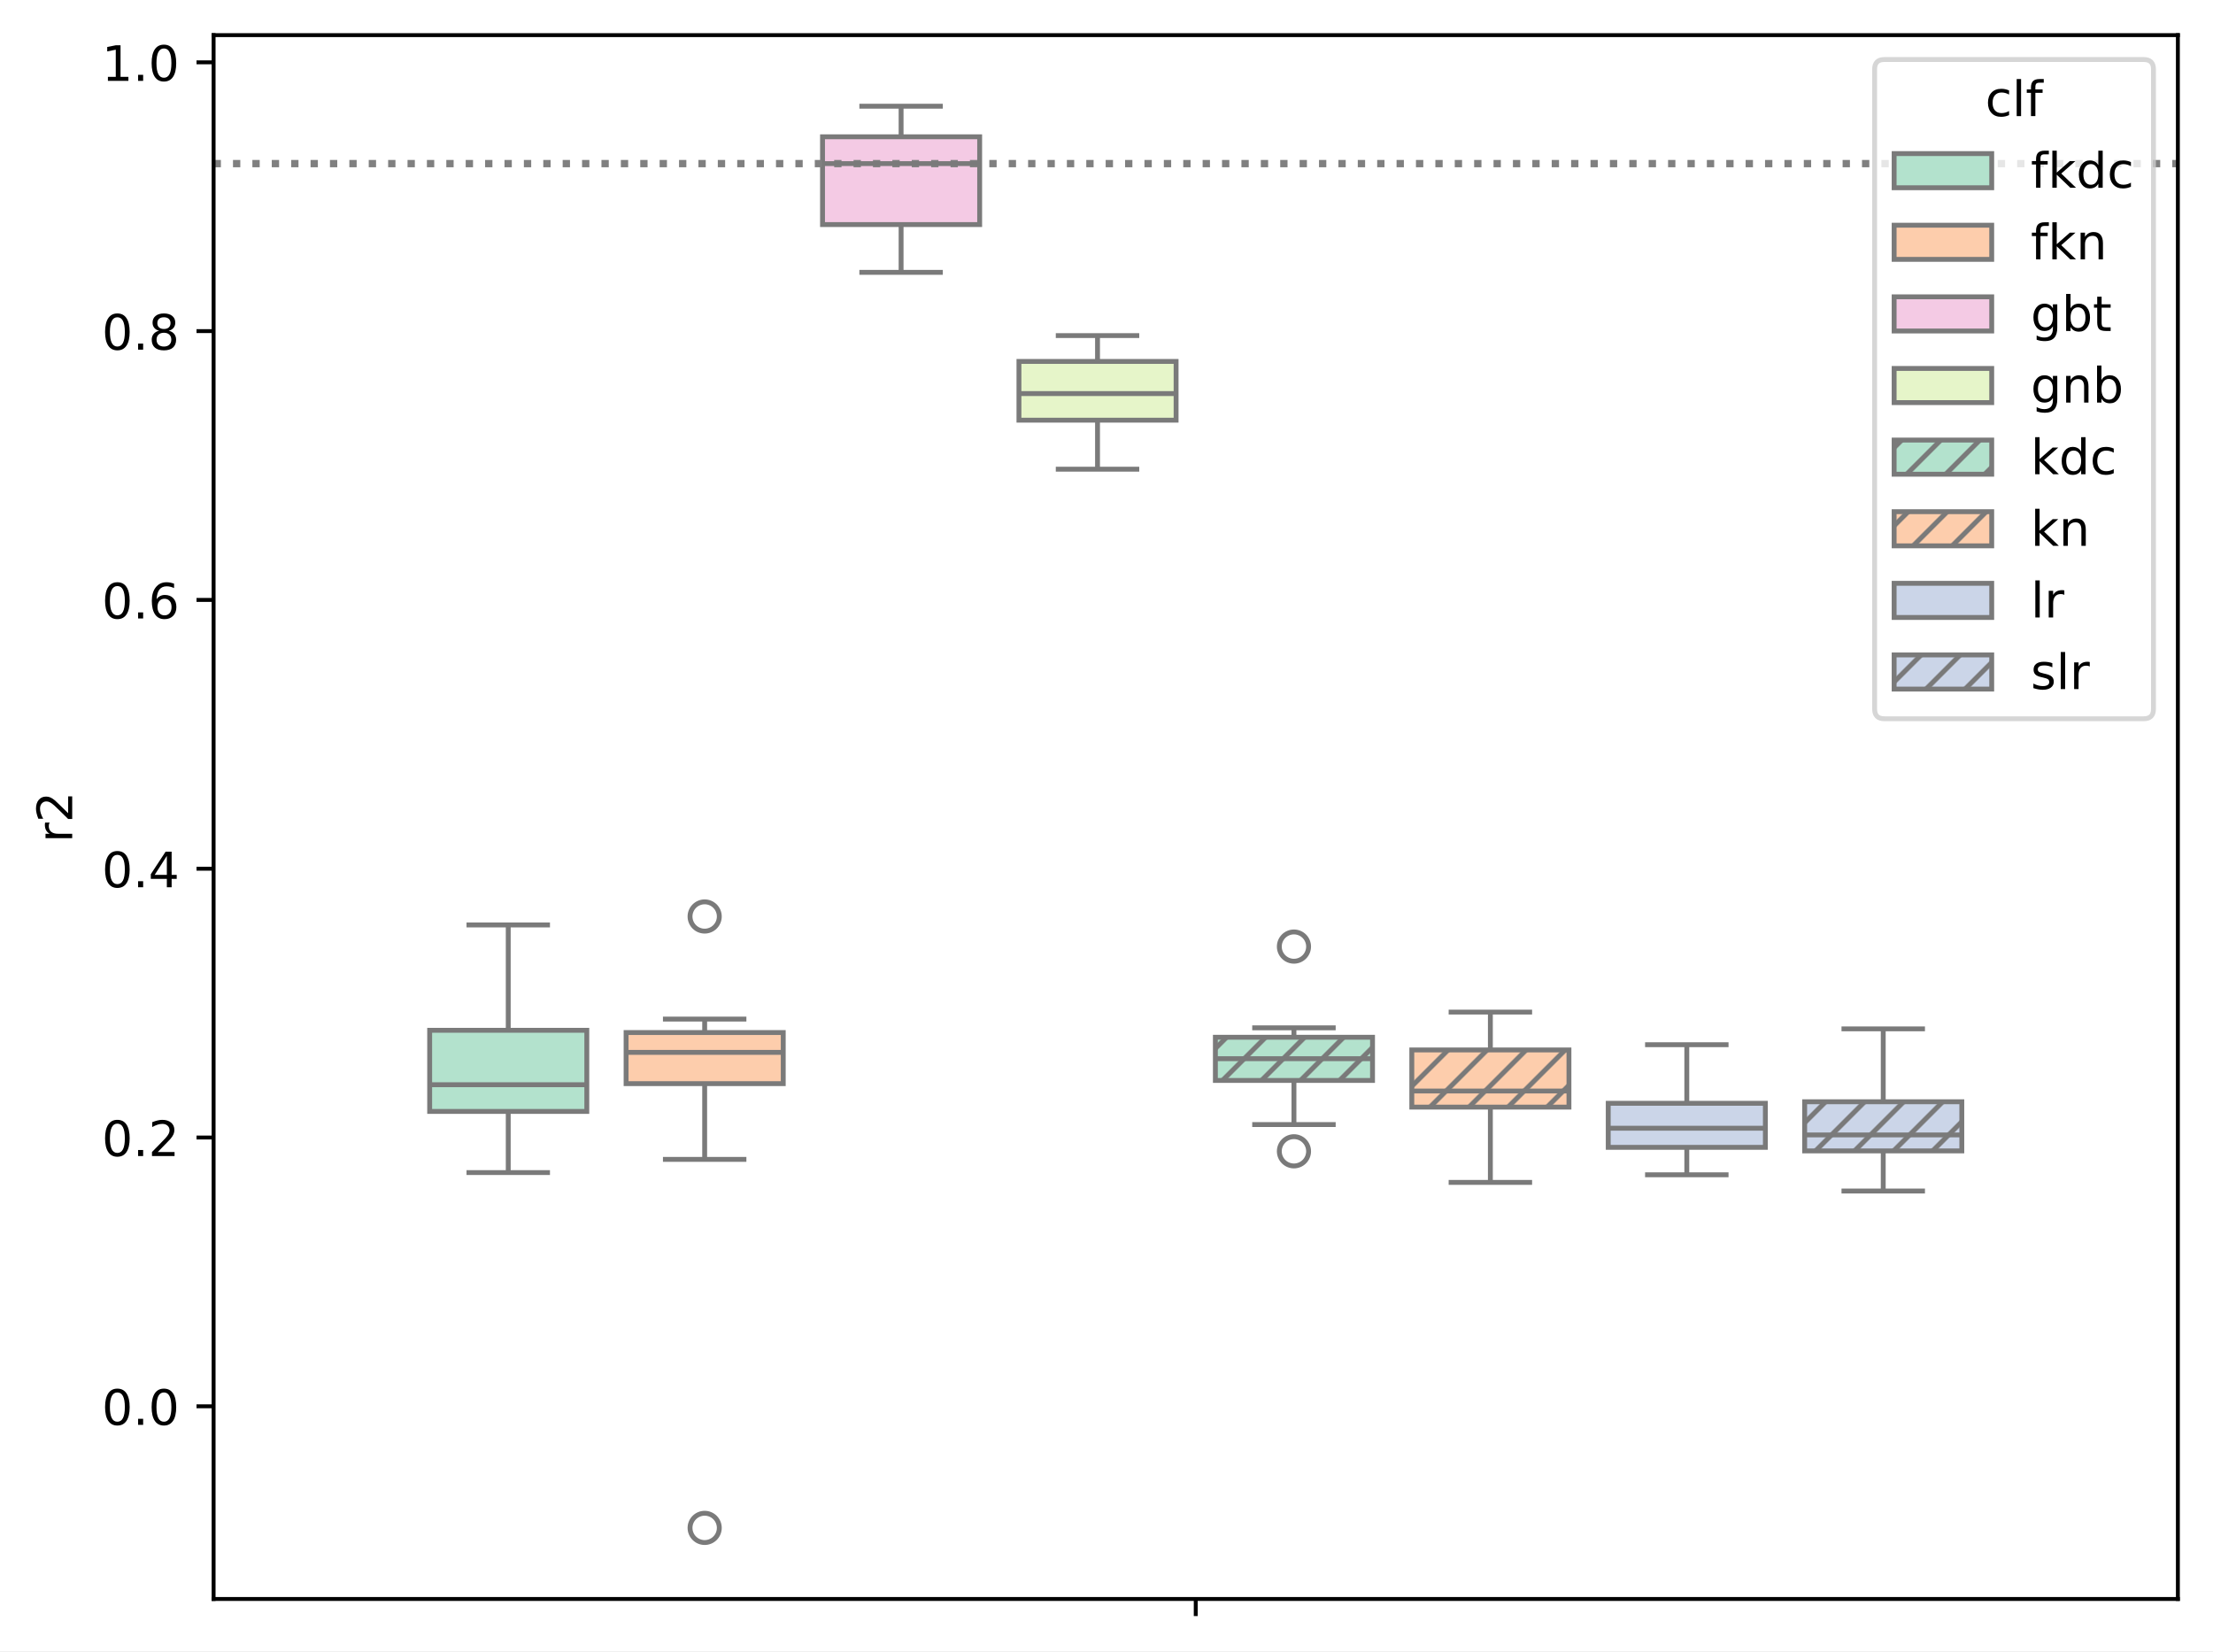
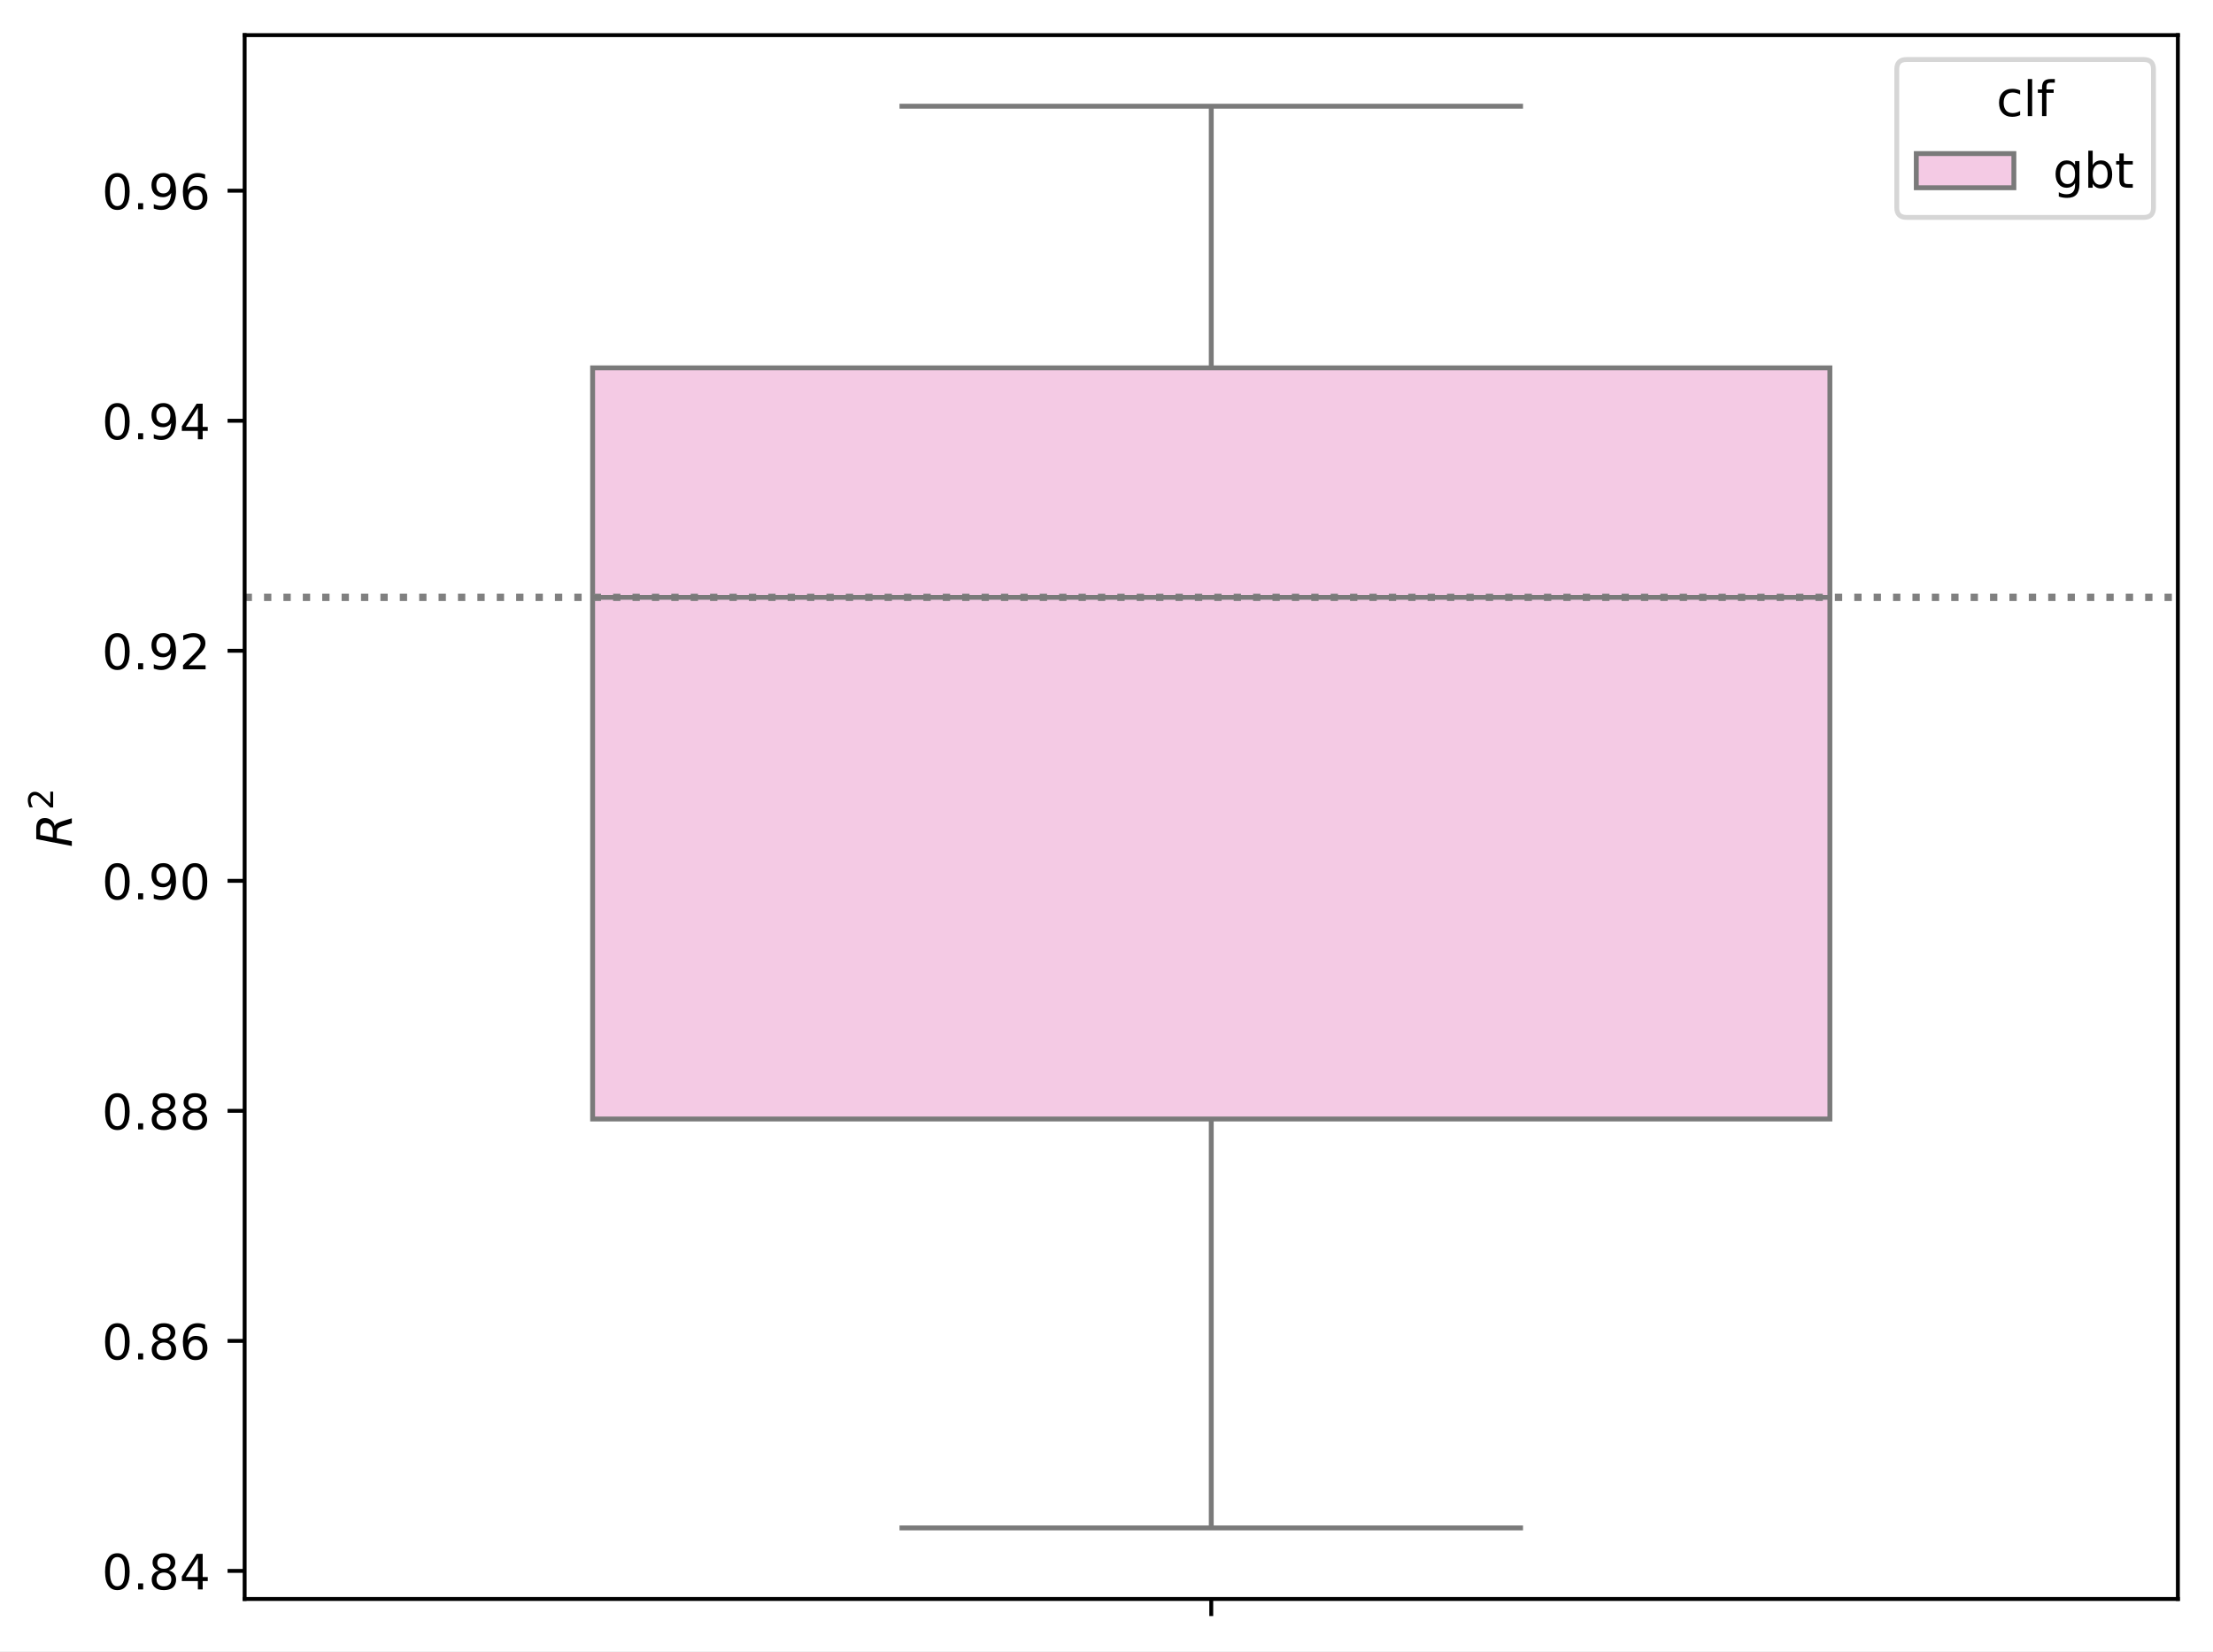
<svg xmlns="http://www.w3.org/2000/svg" xmlns:xlink="http://www.w3.org/1999/xlink" width="453.6pt" height="338.4pt" viewBox="0 0 453.6 338.4" version="1.1">
  <defs>
    <style type="text/css">*{stroke-linejoin: round; stroke-linecap: butt}</style>
  </defs>
  <g id="figure_1">
    <g id="patch_1">
      <path d="M 0 338.4  L 453.6 338.4  L 453.6 0  L 0 0  z " style="fill: #ffffff" />
    </g>
    <g id="axes_1">
      <g id="patch_2">
-         <path d="M 43.781 327.7  L 446.4 327.7  L 446.4 7.2  L 43.781 7.2  z " style="fill: #ffffff" />
+         <path d="M 50.144 327.7  L 446.4 327.7  L 446.4 7.2  L 50.144 7.2  z " style="fill: #ffffff" />
      </g>
      <g id="patch_3">
-         <path d="M 245.091 288.215  L 245.091 288.215  L 245.091 288.215  L 245.091 288.215  z " clip-path="url(#p6c0b18172e)" style="fill: #b3e2cd; stroke: #7a7a7a; stroke-linejoin: miter" />
-       </g>
-       <g id="patch_4">
-         <path d="M 245.091 288.215  L 245.091 288.215  L 245.091 288.215  L 245.091 288.215  z " clip-path="url(#p6c0b18172e)" style="fill: #fdcdac; stroke: #7a7a7a; stroke-linejoin: miter" />
-       </g>
-       <g id="patch_5">
-         <path d="M 245.091 288.215  L 245.091 288.215  L 245.091 288.215  L 245.091 288.215  z " clip-path="url(#p6c0b18172e)" style="fill: #f4cae4; stroke: #7a7a7a; stroke-linejoin: miter" />
-       </g>
-       <g id="patch_6">
-         <path d="M 245.091 288.215  L 245.091 288.215  L 245.091 288.215  L 245.091 288.215  z " clip-path="url(#p6c0b18172e)" style="fill: #e6f5c9; stroke: #7a7a7a; stroke-linejoin: miter" />
-       </g>
-       <g id="patch_7">
-         <path d="M 245.091 288.215  L 245.091 288.215  L 245.091 288.215  L 245.091 288.215  z " clip-path="url(#p6c0b18172e)" style="fill: #b3e2cd; stroke: #7a7a7a; stroke-linejoin: miter" />
-       </g>
-       <g id="patch_8">
-         <path d="M 245.091 288.215  L 245.091 288.215  L 245.091 288.215  L 245.091 288.215  z " clip-path="url(#p6c0b18172e)" style="fill: #fdcdac; stroke: #7a7a7a; stroke-linejoin: miter" />
-       </g>
-       <g id="patch_9">
-         <path d="M 245.091 288.215  L 245.091 288.215  L 245.091 288.215  L 245.091 288.215  z " clip-path="url(#p6c0b18172e)" style="fill: #cbd5e8; stroke: #7a7a7a; stroke-linejoin: miter" />
-       </g>
-       <g id="patch_10">
-         <path d="M 245.091 288.215  L 245.091 288.215  L 245.091 288.215  L 245.091 288.215  z " clip-path="url(#p6c0b18172e)" style="fill: #cbd5e8; stroke: #7a7a7a; stroke-linejoin: miter" />
+         <path d="M 248.272 2301.981  L 248.272 2301.981  L 248.272 2301.981  L 248.272 2301.981  z " clip-path="url(#p3b1d81f446)" style="fill: #f4cae4; stroke: #7a7a7a; stroke-linejoin: miter" />
      </g>
      <g id="matplotlib.axis_1">
        <g id="xtick_1">
          <g id="line2d_1">
            <defs>
              <path id="m38f3b05bbe" d="M 0 0  L 0 3.5  " style="stroke: #000000; stroke-width: 0.8" />
            </defs>
            <g>
-               <use xlink:href="#m38f3b05bbe" x="245.091" y="327.7" style="stroke: #000000; stroke-width: 0.8" />
+               <use xlink:href="#m38f3b05bbe" x="248.272" y="327.7" style="stroke: #000000; stroke-width: 0.8" />
            </g>
          </g>
        </g>
      </g>
      <g id="matplotlib.axis_2">
        <g id="ytick_1">
          <g id="line2d_2">
            <defs>
              <path id="mbd2f377c6c" d="M 0 0  L -3.5 0  " style="stroke: #000000; stroke-width: 0.8" />
            </defs>
            <g>
-               <use xlink:href="#mbd2f377c6c" x="43.781" y="288.215" style="stroke: #000000; stroke-width: 0.8" />
+               <use xlink:href="#mbd2f377c6c" x="50.144" y="321.948" style="stroke: #000000; stroke-width: 0.8" />
            </g>
          </g>
          <g id="text_1">
-             <g transform="translate(20.87813 292.0139) scale(0.1 -0.1)">
+             <g transform="translate(20.87813 325.7474) scale(0.1 -0.1)">
              <defs>
                <path id="DejaVuSans-30" d="M 2034 4250  Q 1547 4250 1301 3770  Q 1056 3291 1056 2328  Q 1056 1369 1301 889  Q 1547 409 2034 409  Q 2525 409 2770 889  Q 3016 1369 3016 2328  Q 3016 3291 2770 3770  Q 2525 4250 2034 4250  z M 2034 4750  Q 2819 4750 3233 4129  Q 3647 3509 3647 2328  Q 3647 1150 3233 529  Q 2819 -91 2034 -91  Q 1250 -91 836 529  Q 422 1150 422 2328  Q 422 3509 836 4129  Q 1250 4750 2034 4750  z " transform="scale(0.015625)" />
                <path id="DejaVuSans-2e" d="M 684 794  L 1344 794  L 1344 0  L 684 0  L 684 794  z " transform="scale(0.015625)" />
-               </defs>
-               <use xlink:href="#DejaVuSans-30" />
-               <use xlink:href="#DejaVuSans-2e" transform="translate(63.62305 0)" />
-               <use xlink:href="#DejaVuSans-30" transform="translate(95.41016 0)" />
+                 <path id="DejaVuSans-38" d="M 2034 2216  Q 1584 2216 1326 1975  Q 1069 1734 1069 1313  Q 1069 891 1326 650  Q 1584 409 2034 409  Q 2484 409 2743 651  Q 3003 894 3003 1313  Q 3003 1734 2745 1975  Q 2488 2216 2034 2216  z M 1403 2484  Q 997 2584 770 2862  Q 544 3141 544 3541  Q 544 4100 942 4425  Q 1341 4750 2034 4750  Q 2731 4750 3128 4425  Q 3525 4100 3525 3541  Q 3525 3141 3298 2862  Q 3072 2584 2669 2484  Q 3125 2378 3379 2068  Q 3634 1759 3634 1313  Q 3634 634 3220 271  Q 2806 -91 2034 -91  Q 1263 -91 848 271  Q 434 634 434 1313  Q 434 1759 690 2068  Q 947 2378 1403 2484  z M 1172 3481  Q 1172 3119 1398 2916  Q 1625 2713 2034 2713  Q 2441 2713 2670 2916  Q 2900 3119 2900 3481  Q 2900 3844 2670 4047  Q 2441 4250 2034 4250  Q 1625 4250 1398 4047  Q 1172 3844 1172 3481  z " transform="scale(0.015625)" />
+                 <path id="DejaVuSans-34" d="M 2419 4116  L 825 1625  L 2419 1625  L 2419 4116  z M 2253 4666  L 3047 4666  L 3047 1625  L 3713 1625  L 3713 1100  L 3047 1100  L 3047 0  L 2419 0  L 2419 1100  L 313 1100  L 313 1709  L 2253 4666  z " transform="scale(0.015625)" />
+               </defs>
+               <use xlink:href="#DejaVuSans-30" />
+               <use xlink:href="#DejaVuSans-2e" transform="translate(63.62305 0)" />
+               <use xlink:href="#DejaVuSans-38" transform="translate(95.41016 0)" />
+               <use xlink:href="#DejaVuSans-34" transform="translate(159.0332 0)" />
            </g>
          </g>
        </g>
        <g id="ytick_2">
          <g id="line2d_3">
            <g>
-               <use xlink:href="#mbd2f377c6c" x="43.781" y="233.127" style="stroke: #000000; stroke-width: 0.8" />
+               <use xlink:href="#mbd2f377c6c" x="50.144" y="274.805" style="stroke: #000000; stroke-width: 0.8" />
            </g>
          </g>
          <g id="text_2">
-             <g transform="translate(20.87813 236.9258) scale(0.1 -0.1)">
-               <defs>
-                 <path id="DejaVuSans-32" d="M 1228 531  L 3431 531  L 3431 0  L 469 0  L 469 531  Q 828 903 1448 1529  Q 2069 2156 2228 2338  Q 2531 2678 2651 2914  Q 2772 3150 2772 3378  Q 2772 3750 2511 3984  Q 2250 4219 1831 4219  Q 1534 4219 1204 4116  Q 875 4013 500 3803  L 500 4441  Q 881 4594 1212 4672  Q 1544 4750 1819 4750  Q 2544 4750 2975 4387  Q 3406 4025 3406 3419  Q 3406 3131 3298 2873  Q 3191 2616 2906 2266  Q 2828 2175 2409 1742  Q 1991 1309 1228 531  z " transform="scale(0.015625)" />
-               </defs>
-               <use xlink:href="#DejaVuSans-30" />
-               <use xlink:href="#DejaVuSans-2e" transform="translate(63.62305 0)" />
-               <use xlink:href="#DejaVuSans-32" transform="translate(95.41016 0)" />
+             <g transform="translate(20.87813 278.6037) scale(0.1 -0.1)">
+               <defs>
+                 <path id="DejaVuSans-36" d="M 2113 2584  Q 1688 2584 1439 2293  Q 1191 2003 1191 1497  Q 1191 994 1439 701  Q 1688 409 2113 409  Q 2538 409 2786 701  Q 3034 994 3034 1497  Q 3034 2003 2786 2293  Q 2538 2584 2113 2584  z M 3366 4563  L 3366 3988  Q 3128 4100 2886 4159  Q 2644 4219 2406 4219  Q 1781 4219 1451 3797  Q 1122 3375 1075 2522  Q 1259 2794 1537 2939  Q 1816 3084 2150 3084  Q 2853 3084 3261 2657  Q 3669 2231 3669 1497  Q 3669 778 3244 343  Q 2819 -91 2113 -91  Q 1303 -91 875 529  Q 447 1150 447 2328  Q 447 3434 972 4092  Q 1497 4750 2381 4750  Q 2619 4750 2861 4703  Q 3103 4656 3366 4563  z " transform="scale(0.015625)" />
+               </defs>
+               <use xlink:href="#DejaVuSans-30" />
+               <use xlink:href="#DejaVuSans-2e" transform="translate(63.62305 0)" />
+               <use xlink:href="#DejaVuSans-38" transform="translate(95.41016 0)" />
+               <use xlink:href="#DejaVuSans-36" transform="translate(159.0332 0)" />
            </g>
          </g>
        </g>
        <g id="ytick_3">
          <g id="line2d_4">
            <g>
-               <use xlink:href="#mbd2f377c6c" x="43.781" y="178.038" style="stroke: #000000; stroke-width: 0.8" />
+               <use xlink:href="#mbd2f377c6c" x="50.144" y="227.661" style="stroke: #000000; stroke-width: 0.8" />
            </g>
          </g>
          <g id="text_3">
-             <g transform="translate(20.87813 181.8377) scale(0.1 -0.1)">
-               <defs>
-                 <path id="DejaVuSans-34" d="M 2419 4116  L 825 1625  L 2419 1625  L 2419 4116  z M 2253 4666  L 3047 4666  L 3047 1625  L 3713 1625  L 3713 1100  L 3047 1100  L 3047 0  L 2419 0  L 2419 1100  L 313 1100  L 313 1709  L 2253 4666  z " transform="scale(0.015625)" />
-               </defs>
-               <use xlink:href="#DejaVuSans-30" />
-               <use xlink:href="#DejaVuSans-2e" transform="translate(63.62305 0)" />
-               <use xlink:href="#DejaVuSans-34" transform="translate(95.41016 0)" />
+             <g transform="translate(20.87813 231.4601) scale(0.1 -0.1)">
+               <use xlink:href="#DejaVuSans-30" />
+               <use xlink:href="#DejaVuSans-2e" transform="translate(63.62305 0)" />
+               <use xlink:href="#DejaVuSans-38" transform="translate(95.41016 0)" />
+               <use xlink:href="#DejaVuSans-38" transform="translate(159.0332 0)" />
            </g>
          </g>
        </g>
        <g id="ytick_4">
          <g id="line2d_5">
            <g>
-               <use xlink:href="#mbd2f377c6c" x="43.781" y="122.95" style="stroke: #000000; stroke-width: 0.8" />
+               <use xlink:href="#mbd2f377c6c" x="50.144" y="180.517" style="stroke: #000000; stroke-width: 0.8" />
            </g>
          </g>
          <g id="text_4">
-             <g transform="translate(20.87813 126.7496) scale(0.1 -0.1)">
-               <defs>
-                 <path id="DejaVuSans-36" d="M 2113 2584  Q 1688 2584 1439 2293  Q 1191 2003 1191 1497  Q 1191 994 1439 701  Q 1688 409 2113 409  Q 2538 409 2786 701  Q 3034 994 3034 1497  Q 3034 2003 2786 2293  Q 2538 2584 2113 2584  z M 3366 4563  L 3366 3988  Q 3128 4100 2886 4159  Q 2644 4219 2406 4219  Q 1781 4219 1451 3797  Q 1122 3375 1075 2522  Q 1259 2794 1537 2939  Q 1816 3084 2150 3084  Q 2853 3084 3261 2657  Q 3669 2231 3669 1497  Q 3669 778 3244 343  Q 2819 -91 2113 -91  Q 1303 -91 875 529  Q 447 1150 447 2328  Q 447 3434 972 4092  Q 1497 4750 2381 4750  Q 2619 4750 2861 4703  Q 3103 4656 3366 4563  z " transform="scale(0.015625)" />
-               </defs>
-               <use xlink:href="#DejaVuSans-30" />
-               <use xlink:href="#DejaVuSans-2e" transform="translate(63.62305 0)" />
-               <use xlink:href="#DejaVuSans-36" transform="translate(95.41016 0)" />
+             <g transform="translate(20.87813 184.3165) scale(0.1 -0.1)">
+               <defs>
+                 <path id="DejaVuSans-39" d="M 703 97  L 703 672  Q 941 559 1184 500  Q 1428 441 1663 441  Q 2288 441 2617 861  Q 2947 1281 2994 2138  Q 2813 1869 2534 1725  Q 2256 1581 1919 1581  Q 1219 1581 811 2004  Q 403 2428 403 3163  Q 403 3881 828 4315  Q 1253 4750 1959 4750  Q 2769 4750 3195 4129  Q 3622 3509 3622 2328  Q 3622 1225 3098 567  Q 2575 -91 1691 -91  Q 1453 -91 1209 -44  Q 966 3 703 97  z M 1959 2075  Q 2384 2075 2632 2365  Q 2881 2656 2881 3163  Q 2881 3666 2632 3958  Q 2384 4250 1959 4250  Q 1534 4250 1286 3958  Q 1038 3666 1038 3163  Q 1038 2656 1286 2365  Q 1534 2075 1959 2075  z " transform="scale(0.015625)" />
+               </defs>
+               <use xlink:href="#DejaVuSans-30" />
+               <use xlink:href="#DejaVuSans-2e" transform="translate(63.62305 0)" />
+               <use xlink:href="#DejaVuSans-39" transform="translate(95.41016 0)" />
+               <use xlink:href="#DejaVuSans-30" transform="translate(159.0332 0)" />
            </g>
          </g>
        </g>
        <g id="ytick_5">
          <g id="line2d_6">
            <g>
-               <use xlink:href="#mbd2f377c6c" x="43.781" y="67.862" style="stroke: #000000; stroke-width: 0.8" />
+               <use xlink:href="#mbd2f377c6c" x="50.144" y="133.374" style="stroke: #000000; stroke-width: 0.8" />
            </g>
          </g>
          <g id="text_5">
-             <g transform="translate(20.87813 71.66152) scale(0.1 -0.1)">
-               <defs>
-                 <path id="DejaVuSans-38" d="M 2034 2216  Q 1584 2216 1326 1975  Q 1069 1734 1069 1313  Q 1069 891 1326 650  Q 1584 409 2034 409  Q 2484 409 2743 651  Q 3003 894 3003 1313  Q 3003 1734 2745 1975  Q 2488 2216 2034 2216  z M 1403 2484  Q 997 2584 770 2862  Q 544 3141 544 3541  Q 544 4100 942 4425  Q 1341 4750 2034 4750  Q 2731 4750 3128 4425  Q 3525 4100 3525 3541  Q 3525 3141 3298 2862  Q 3072 2584 2669 2484  Q 3125 2378 3379 2068  Q 3634 1759 3634 1313  Q 3634 634 3220 271  Q 2806 -91 2034 -91  Q 1263 -91 848 271  Q 434 634 434 1313  Q 434 1759 690 2068  Q 947 2378 1403 2484  z M 1172 3481  Q 1172 3119 1398 2916  Q 1625 2713 2034 2713  Q 2441 2713 2670 2916  Q 2900 3119 2900 3481  Q 2900 3844 2670 4047  Q 2441 4250 2034 4250  Q 1625 4250 1398 4047  Q 1172 3844 1172 3481  z " transform="scale(0.015625)" />
-               </defs>
-               <use xlink:href="#DejaVuSans-30" />
-               <use xlink:href="#DejaVuSans-2e" transform="translate(63.62305 0)" />
-               <use xlink:href="#DejaVuSans-38" transform="translate(95.41016 0)" />
+             <g transform="translate(20.87813 137.1728) scale(0.1 -0.1)">
+               <defs>
+                 <path id="DejaVuSans-32" d="M 1228 531  L 3431 531  L 3431 0  L 469 0  L 469 531  Q 828 903 1448 1529  Q 2069 2156 2228 2338  Q 2531 2678 2651 2914  Q 2772 3150 2772 3378  Q 2772 3750 2511 3984  Q 2250 4219 1831 4219  Q 1534 4219 1204 4116  Q 875 4013 500 3803  L 500 4441  Q 881 4594 1212 4672  Q 1544 4750 1819 4750  Q 2544 4750 2975 4387  Q 3406 4025 3406 3419  Q 3406 3131 3298 2873  Q 3191 2616 2906 2266  Q 2828 2175 2409 1742  Q 1991 1309 1228 531  z " transform="scale(0.015625)" />
+               </defs>
+               <use xlink:href="#DejaVuSans-30" />
+               <use xlink:href="#DejaVuSans-2e" transform="translate(63.62305 0)" />
+               <use xlink:href="#DejaVuSans-39" transform="translate(95.41016 0)" />
+               <use xlink:href="#DejaVuSans-32" transform="translate(159.0332 0)" />
            </g>
          </g>
        </g>
        <g id="ytick_6">
          <g id="line2d_7">
            <g>
-               <use xlink:href="#mbd2f377c6c" x="43.781" y="12.774" style="stroke: #000000; stroke-width: 0.8" />
+               <use xlink:href="#mbd2f377c6c" x="50.144" y="86.23" style="stroke: #000000; stroke-width: 0.8" />
            </g>
          </g>
          <g id="text_6">
-             <g transform="translate(20.87813 16.57344) scale(0.1 -0.1)">
-               <defs>
-                 <path id="DejaVuSans-31" d="M 794 531  L 1825 531  L 1825 4091  L 703 3866  L 703 4441  L 1819 4666  L 2450 4666  L 2450 531  L 3481 531  L 3481 0  L 794 0  L 794 531  z " transform="scale(0.015625)" />
-               </defs>
-               <use xlink:href="#DejaVuSans-31" />
-               <use xlink:href="#DejaVuSans-2e" transform="translate(63.62305 0)" />
-               <use xlink:href="#DejaVuSans-30" transform="translate(95.41016 0)" />
-             </g>
-           </g>
-         </g>
-         <g id="text_7">
-           <g transform="translate(14.79844 172.6867) rotate(-90) scale(0.1 -0.1)">
-             <defs>
-               <path id="DejaVuSans-72" d="M 2631 2963  Q 2534 3019 2420 3045  Q 2306 3072 2169 3072  Q 1681 3072 1420 2755  Q 1159 2438 1159 1844  L 1159 0  L 581 0  L 581 3500  L 1159 3500  L 1159 2956  Q 1341 3275 1631 3429  Q 1922 3584 2338 3584  Q 2397 3584 2469 3576  Q 2541 3569 2628 3553  L 2631 2963  z " transform="scale(0.015625)" />
-             </defs>
-             <use xlink:href="#DejaVuSans-72" />
-             <use xlink:href="#DejaVuSans-32" transform="translate(41.11328 0)" />
-           </g>
-         </g>
-       </g>
-       <g id="patch_11">
-         <path d="M 88.069 227.779  L 120.279 227.779  L 120.279 211.152  L 88.069 211.152  L 88.069 227.779  z " clip-path="url(#p6c0b18172e)" style="fill: #b3e2cd; stroke: #7a7a7a; stroke-linejoin: miter" />
-       </g>
-       <g id="line2d_8">
-         <path d="M 104.174 227.779  L 104.174 240.311  " clip-path="url(#p6c0b18172e)" style="fill: none; stroke: #7a7a7a" />
+             <g transform="translate(20.87813 90.0292) scale(0.1 -0.1)">
+               <use xlink:href="#DejaVuSans-30" />
+               <use xlink:href="#DejaVuSans-2e" transform="translate(63.62305 0)" />
+               <use xlink:href="#DejaVuSans-39" transform="translate(95.41016 0)" />
+               <use xlink:href="#DejaVuSans-34" transform="translate(159.0332 0)" />
+             </g>
+           </g>
+         </g>
+         <g id="ytick_7">
+           <g id="line2d_8">
+             <g>
+               <use xlink:href="#mbd2f377c6c" x="50.144" y="39.086" style="stroke: #000000; stroke-width: 0.8" />
+             </g>
+           </g>
+           <g id="text_7">
+             <g transform="translate(20.87813 42.88556) scale(0.1 -0.1)">
+               <use xlink:href="#DejaVuSans-30" />
+               <use xlink:href="#DejaVuSans-2e" transform="translate(63.62305 0)" />
+               <use xlink:href="#DejaVuSans-39" transform="translate(95.41016 0)" />
+               <use xlink:href="#DejaVuSans-36" transform="translate(159.0332 0)" />
+             </g>
+           </g>
+         </g>
+         <g id="text_8">
+           <g transform="translate(14.79844 173.65) rotate(-90) scale(0.1 -0.1)">
+             <defs>
+               <path id="DejaVuSans-Oblique-52" d="M 1613 4147  L 1294 2491  L 2106 2491  Q 2584 2491 2879 2755  Q 3175 3019 3175 3444  Q 3175 3784 2976 3965  Q 2778 4147 2406 4147  L 1613 4147  z M 2772 2241  Q 2972 2194 3105 2009  Q 3238 1825 3413 1275  L 3809 0  L 3144 0  L 2778 1197  Q 2638 1659 2453 1815  Q 2269 1972 1888 1972  L 1191 1972  L 806 0  L 172 0  L 1081 4666  L 2503 4666  Q 3150 4666 3495 4373  Q 3841 4081 3841 3531  Q 3841 3044 3547 2687  Q 3253 2331 2772 2241  z " transform="scale(0.015625)" />
+             </defs>
+             <use xlink:href="#DejaVuSans-Oblique-52" transform="translate(0 0.765625)" />
+             <use xlink:href="#DejaVuSans-32" transform="translate(76.49919 39.04688) scale(0.7)" />
+           </g>
+         </g>
+       </g>
+       <g id="patch_4">
+         <path d="M 121.47 229.331  L 375.074 229.331  L 375.074 75.394  L 121.47 75.394  L 121.47 229.331  z " clip-path="url(#p3b1d81f446)" style="fill: #f4cae4; stroke: #7a7a7a; stroke-linejoin: miter" />
      </g>
      <g id="line2d_9">
-         <path d="M 104.174 211.152  L 104.174 189.56  " clip-path="url(#p6c0b18172e)" style="fill: none; stroke: #7a7a7a" />
+         <path d="M 248.272 229.331  L 248.272 313.132  " clip-path="url(#p3b1d81f446)" style="fill: none; stroke: #7a7a7a" />
      </g>
      <g id="line2d_10">
-         <path d="M 96.122 240.311  L 112.226 240.311  " clip-path="url(#p6c0b18172e)" style="fill: none; stroke: #7a7a7a; stroke-linecap: square" />
+         <path d="M 248.272 75.394  L 248.272 21.768  " clip-path="url(#p3b1d81f446)" style="fill: none; stroke: #7a7a7a" />
      </g>
      <g id="line2d_11">
-         <path d="M 96.122 189.56  L 112.226 189.56  " clip-path="url(#p6c0b18172e)" style="fill: none; stroke: #7a7a7a; stroke-linecap: square" />
-       </g>
-       <g id="line2d_12" />
-       <g id="patch_12">
-         <path d="M 128.331 222.085  L 160.541 222.085  L 160.541 211.613  L 128.331 211.613  L 128.331 222.085  z " clip-path="url(#p6c0b18172e)" style="fill: #fdcdac; stroke: #7a7a7a; stroke-linejoin: miter" />
-       </g>
-       <g id="line2d_13">
-         <path d="M 144.436 222.085  L 144.436 237.61  " clip-path="url(#p6c0b18172e)" style="fill: none; stroke: #7a7a7a" />
-       </g>
+         <path d="M 184.871 313.132  L 311.673 313.132  " clip-path="url(#p3b1d81f446)" style="fill: none; stroke: #7a7a7a; stroke-linecap: square" />
+       </g>
+       <g id="line2d_12">
+         <path d="M 184.871 21.768  L 311.673 21.768  " clip-path="url(#p3b1d81f446)" style="fill: none; stroke: #7a7a7a; stroke-linecap: square" />
+       </g>
+       <g id="line2d_13" />
      <g id="line2d_14">
-         <path d="M 144.436 211.613  L 144.436 208.854  " clip-path="url(#p6c0b18172e)" style="fill: none; stroke: #7a7a7a" />
+         <path d="M 50.144 122.424  L 446.4 122.424  " clip-path="url(#p3b1d81f446)" style="fill: none; stroke-dasharray: 1.5,2.475; stroke-dashoffset: 0; stroke: #808080; stroke-width: 1.5" />
      </g>
      <g id="line2d_15">
-         <path d="M 136.384 237.61  L 152.488 237.61  " clip-path="url(#p6c0b18172e)" style="fill: none; stroke: #7a7a7a; stroke-linecap: square" />
-       </g>
-       <g id="line2d_16">
-         <path d="M 136.384 208.854  L 152.488 208.854  " clip-path="url(#p6c0b18172e)" style="fill: none; stroke: #7a7a7a; stroke-linecap: square" />
-       </g>
-       <g id="line2d_17">
-         <defs>
-           <path id="mf2d42e0765" d="M 0 3  C 0.796 3 1.559 2.684 2.121 2.121  C 2.684 1.559 3 0.796 3 0  C 3 -0.796 2.684 -1.559 2.121 -2.121  C 1.559 -2.684 0.796 -3 0 -3  C -0.796 -3 -1.559 -2.684 -2.121 -2.121  C -2.684 -1.559 -3 -0.796 -3 0  C -3 0.796 -2.684 1.559 -2.121 2.121  C -1.559 2.684 -0.796 3 0 3  z " style="stroke: #7a7a7a" />
-         </defs>
-         <g clip-path="url(#p6c0b18172e)">
-           <use xlink:href="#mf2d42e0765" x="144.436" y="313.132" style="fill-opacity: 0; stroke: #7a7a7a" />
-           <use xlink:href="#mf2d42e0765" x="144.436" y="187.828" style="fill-opacity: 0; stroke: #7a7a7a" />
-         </g>
-       </g>
-       <g id="patch_13">
-         <path d="M 168.593 46.022  L 200.803 46.022  L 200.803 28.034  L 168.593 28.034  L 168.593 46.022  z " clip-path="url(#p6c0b18172e)" style="fill: #f4cae4; stroke: #7a7a7a; stroke-linejoin: miter" />
-       </g>
-       <g id="line2d_18">
-         <path d="M 184.698 46.022  L 184.698 55.814  " clip-path="url(#p6c0b18172e)" style="fill: none; stroke: #7a7a7a" />
-       </g>
-       <g id="line2d_19">
-         <path d="M 184.698 28.034  L 184.698 21.768  " clip-path="url(#p6c0b18172e)" style="fill: none; stroke: #7a7a7a" />
-       </g>
-       <g id="line2d_20">
-         <path d="M 176.645 55.814  L 192.75 55.814  " clip-path="url(#p6c0b18172e)" style="fill: none; stroke: #7a7a7a; stroke-linecap: square" />
-       </g>
-       <g id="line2d_21">
-         <path d="M 176.645 21.768  L 192.75 21.768  " clip-path="url(#p6c0b18172e)" style="fill: none; stroke: #7a7a7a; stroke-linecap: square" />
-       </g>
-       <g id="line2d_22" />
-       <g id="patch_14">
-         <path d="M 208.855 86.112  L 241.064 86.112  L 241.064 74.073  L 208.855 74.073  L 208.855 86.112  z " clip-path="url(#p6c0b18172e)" style="fill: #e6f5c9; stroke: #7a7a7a; stroke-linejoin: miter" />
-       </g>
-       <g id="line2d_23">
-         <path d="M 224.96 86.112  L 224.96 96.157  " clip-path="url(#p6c0b18172e)" style="fill: none; stroke: #7a7a7a" />
-       </g>
-       <g id="line2d_24">
-         <path d="M 224.96 74.073  L 224.96 68.779  " clip-path="url(#p6c0b18172e)" style="fill: none; stroke: #7a7a7a" />
-       </g>
-       <g id="line2d_25">
-         <path d="M 216.907 96.157  L 233.012 96.157  " clip-path="url(#p6c0b18172e)" style="fill: none; stroke: #7a7a7a; stroke-linecap: square" />
-       </g>
-       <g id="line2d_26">
-         <path d="M 216.907 68.779  L 233.012 68.779  " clip-path="url(#p6c0b18172e)" style="fill: none; stroke: #7a7a7a; stroke-linecap: square" />
-       </g>
-       <g id="line2d_27" />
-       <g id="patch_15">
-         <path d="M 249.117 221.429  L 281.326 221.429  L 281.326 212.579  L 249.117 212.579  L 249.117 221.429  z " clip-path="url(#p6c0b18172e)" style="fill: url(#h5c36d2b54f); stroke: #7a7a7a; stroke-linejoin: miter" />
-       </g>
-       <g id="line2d_28">
-         <path d="M 265.222 221.429  L 265.222 230.473  " clip-path="url(#p6c0b18172e)" style="fill: none; stroke: #7a7a7a" />
-       </g>
-       <g id="line2d_29">
-         <path d="M 265.222 212.579  L 265.222 210.644  " clip-path="url(#p6c0b18172e)" style="fill: none; stroke: #7a7a7a" />
-       </g>
-       <g id="line2d_30">
-         <path d="M 257.169 230.473  L 273.274 230.473  " clip-path="url(#p6c0b18172e)" style="fill: none; stroke: #7a7a7a; stroke-linecap: square" />
-       </g>
-       <g id="line2d_31">
-         <path d="M 257.169 210.644  L 273.274 210.644  " clip-path="url(#p6c0b18172e)" style="fill: none; stroke: #7a7a7a; stroke-linecap: square" />
-       </g>
-       <g id="line2d_32">
-         <g clip-path="url(#p6c0b18172e)">
-           <use xlink:href="#mf2d42e0765" x="265.222" y="235.952" style="fill-opacity: 0; stroke: #7a7a7a" />
-           <use xlink:href="#mf2d42e0765" x="265.222" y="193.996" style="fill-opacity: 0; stroke: #7a7a7a" />
-         </g>
-       </g>
-       <g id="patch_16">
-         <path d="M 289.379 226.894  L 321.588 226.894  L 321.588 215.181  L 289.379 215.181  L 289.379 226.894  z " clip-path="url(#p6c0b18172e)" style="fill: url(#h0577782f04); stroke: #7a7a7a; stroke-linejoin: miter" />
-       </g>
-       <g id="line2d_33">
-         <path d="M 305.483 226.894  L 305.483 242.329  " clip-path="url(#p6c0b18172e)" style="fill: none; stroke: #7a7a7a" />
-       </g>
-       <g id="line2d_34">
-         <path d="M 305.483 215.181  L 305.483 207.423  " clip-path="url(#p6c0b18172e)" style="fill: none; stroke: #7a7a7a" />
-       </g>
-       <g id="line2d_35">
-         <path d="M 297.431 242.329  L 313.536 242.329  " clip-path="url(#p6c0b18172e)" style="fill: none; stroke: #7a7a7a; stroke-linecap: square" />
-       </g>
-       <g id="line2d_36">
-         <path d="M 297.431 207.423  L 313.536 207.423  " clip-path="url(#p6c0b18172e)" style="fill: none; stroke: #7a7a7a; stroke-linecap: square" />
-       </g>
-       <g id="line2d_37" />
-       <g id="patch_17">
-         <path d="M 329.641 235.14  L 361.85 235.14  L 361.85 226.113  L 329.641 226.113  L 329.641 235.14  z " clip-path="url(#p6c0b18172e)" style="fill: #cbd5e8; stroke: #7a7a7a; stroke-linejoin: miter" />
-       </g>
-       <g id="line2d_38">
-         <path d="M 345.745 235.14  L 345.745 240.768  " clip-path="url(#p6c0b18172e)" style="fill: none; stroke: #7a7a7a" />
-       </g>
-       <g id="line2d_39">
-         <path d="M 345.745 226.113  L 345.745 214.104  " clip-path="url(#p6c0b18172e)" style="fill: none; stroke: #7a7a7a" />
-       </g>
-       <g id="line2d_40">
-         <path d="M 337.693 240.768  L 353.798 240.768  " clip-path="url(#p6c0b18172e)" style="fill: none; stroke: #7a7a7a; stroke-linecap: square" />
-       </g>
-       <g id="line2d_41">
-         <path d="M 337.693 214.104  L 353.798 214.104  " clip-path="url(#p6c0b18172e)" style="fill: none; stroke: #7a7a7a; stroke-linecap: square" />
-       </g>
-       <g id="line2d_42" />
-       <g id="patch_18">
-         <path d="M 369.902 235.869  L 402.112 235.869  L 402.112 225.798  L 369.902 225.798  L 369.902 235.869  z " clip-path="url(#p6c0b18172e)" style="fill: url(#h9666d6bbb0); stroke: #7a7a7a; stroke-linejoin: miter" />
-       </g>
-       <g id="line2d_43">
-         <path d="M 386.007 235.869  L 386.007 244.093  " clip-path="url(#p6c0b18172e)" style="fill: none; stroke: #7a7a7a" />
-       </g>
-       <g id="line2d_44">
-         <path d="M 386.007 225.798  L 386.007 210.859  " clip-path="url(#p6c0b18172e)" style="fill: none; stroke: #7a7a7a" />
-       </g>
-       <g id="line2d_45">
-         <path d="M 377.955 244.093  L 394.06 244.093  " clip-path="url(#p6c0b18172e)" style="fill: none; stroke: #7a7a7a; stroke-linecap: square" />
-       </g>
-       <g id="line2d_46">
-         <path d="M 377.955 210.859  L 394.06 210.859  " clip-path="url(#p6c0b18172e)" style="fill: none; stroke: #7a7a7a; stroke-linecap: square" />
-       </g>
-       <g id="line2d_47" />
-       <g id="line2d_48">
-         <path d="M 43.781 33.53  L 446.4 33.53  " clip-path="url(#p6c0b18172e)" style="fill: none; stroke-dasharray: 1.5,2.475; stroke-dashoffset: 0; stroke: #808080; stroke-width: 1.5" />
-       </g>
-       <g id="line2d_49">
-         <path d="M 88.069 222.308  L 120.279 222.308  " clip-path="url(#p6c0b18172e)" style="fill: none; stroke: #7a7a7a" />
-       </g>
-       <g id="line2d_50">
-         <path d="M 128.331 215.679  L 160.541 215.679  " clip-path="url(#p6c0b18172e)" style="fill: none; stroke: #7a7a7a" />
-       </g>
-       <g id="line2d_51">
-         <path d="M 168.593 33.53  L 200.803 33.53  " clip-path="url(#p6c0b18172e)" style="fill: none; stroke: #7a7a7a" />
-       </g>
-       <g id="line2d_52">
-         <path d="M 208.855 80.662  L 241.064 80.662  " clip-path="url(#p6c0b18172e)" style="fill: none; stroke: #7a7a7a" />
-       </g>
-       <g id="line2d_53">
-         <path d="M 249.117 216.973  L 281.326 216.973  " clip-path="url(#p6c0b18172e)" style="fill: none; stroke: #7a7a7a" />
-       </g>
-       <g id="line2d_54">
-         <path d="M 289.379 223.595  L 321.588 223.595  " clip-path="url(#p6c0b18172e)" style="fill: none; stroke: #7a7a7a" />
-       </g>
-       <g id="line2d_55">
-         <path d="M 329.641 231.221  L 361.85 231.221  " clip-path="url(#p6c0b18172e)" style="fill: none; stroke: #7a7a7a" />
-       </g>
-       <g id="line2d_56">
-         <path d="M 369.902 232.592  L 402.112 232.592  " clip-path="url(#p6c0b18172e)" style="fill: none; stroke: #7a7a7a" />
-       </g>
-       <g id="patch_19">
-         <path d="M 43.781 327.7  L 43.781 7.2  " style="fill: none; stroke: #000000; stroke-width: 0.8; stroke-linejoin: miter; stroke-linecap: square" />
-       </g>
-       <g id="patch_20">
+         <path d="M 121.47 122.424  L 375.074 122.424  " clip-path="url(#p3b1d81f446)" style="fill: none; stroke: #7a7a7a" />
+       </g>
+       <g id="patch_5">
+         <path d="M 50.144 327.7  L 50.144 7.2  " style="fill: none; stroke: #000000; stroke-width: 0.8; stroke-linejoin: miter; stroke-linecap: square" />
+       </g>
+       <g id="patch_6">
        <path d="M 446.4 327.7  L 446.4 7.2  " style="fill: none; stroke: #000000; stroke-width: 0.8; stroke-linejoin: miter; stroke-linecap: square" />
      </g>
-       <g id="patch_21">
-         <path d="M 43.781 327.7  L 446.4 327.7  " style="fill: none; stroke: #000000; stroke-width: 0.8; stroke-linejoin: miter; stroke-linecap: square" />
-       </g>
-       <g id="patch_22">
-         <path d="M 43.781 7.2  L 446.4 7.2  " style="fill: none; stroke: #000000; stroke-width: 0.8; stroke-linejoin: miter; stroke-linecap: square" />
+       <g id="patch_7">
+         <path d="M 50.144 327.7  L 446.4 327.7  " style="fill: none; stroke: #000000; stroke-width: 0.8; stroke-linejoin: miter; stroke-linecap: square" />
+       </g>
+       <g id="patch_8">
+         <path d="M 50.144 7.2  L 446.4 7.2  " style="fill: none; stroke: #000000; stroke-width: 0.8; stroke-linejoin: miter; stroke-linecap: square" />
      </g>
      <g id="legend_1">
-         <g id="patch_23">
-           <path d="M 386.242 147.303  L 439.4 147.303  Q 441.4 147.303 441.4 145.303  L 441.4 14.2  Q 441.4 12.2 439.4 12.2  L 386.242 12.2  Q 384.242 12.2 384.242 14.2  L 384.242 145.303  Q 384.242 147.303 386.242 147.303  z " style="fill: #ffffff; opacity: 0.8; stroke: #cccccc; stroke-linejoin: miter" />
-         </g>
-         <g id="text_8">
-           <g transform="translate(406.9227 23.79844) scale(0.1 -0.1)">
+         <g id="patch_9">
+           <path d="M 390.783 44.556  L 439.4 44.556  Q 441.4 44.556 441.4 42.556  L 441.4 14.2  Q 441.4 12.2 439.4 12.2  L 390.783 12.2  Q 388.783 12.2 388.783 14.2  L 388.783 42.556  Q 388.783 44.556 390.783 44.556  z " style="fill: #ffffff; opacity: 0.8; stroke: #cccccc; stroke-linejoin: miter" />
+         </g>
+         <g id="text_9">
+           <g transform="translate(409.193 23.79844) scale(0.1 -0.1)">
            <defs>
              <path id="DejaVuSans-63" d="M 3122 3366  L 3122 2828  Q 2878 2963 2633 3030  Q 2388 3097 2138 3097  Q 1578 3097 1268 2742  Q 959 2388 959 1747  Q 959 1106 1268 751  Q 1578 397 2138 397  Q 2388 397 2633 464  Q 2878 531 3122 666  L 3122 134  Q 2881 22 2623 -34  Q 2366 -91 2075 -91  Q 1284 -91 818 406  Q 353 903 353 1747  Q 353 2603 823 3093  Q 1294 3584 2113 3584  Q 2378 3584 2631 3529  Q 2884 3475 3122 3366  z " transform="scale(0.015625)" />
              <path id="DejaVuSans-6c" d="M 603 4863  L 1178 4863  L 1178 0  L 603 0  L 603 4863  z " transform="scale(0.015625)" />
              <path id="DejaVuSans-66" d="M 2375 4863  L 2375 4384  L 1825 4384  Q 1516 4384 1395 4259  Q 1275 4134 1275 3809  L 1275 3500  L 2222 3500  L 2222 3053  L 1275 3053  L 1275 0  L 697 0  L 697 3053  L 147 3053  L 147 3500  L 697 3500  L 697 3744  Q 697 4328 969 4595  Q 1241 4863 1831 4863  L 2375 4863  z " transform="scale(0.015625)" />
            </defs>
            <use xlink:href="#DejaVuSans-63" />
            <use xlink:href="#DejaVuSans-6c" transform="translate(54.98047 0)" />
            <use xlink:href="#DejaVuSans-66" transform="translate(82.76367 0)" />
          </g>
        </g>
-         <g id="patch_24">
-           <path d="M 388.242 38.477  L 408.242 38.477  L 408.242 31.477  L 388.242 31.477  z " style="fill: #b3e2cd; stroke: #7a7a7a; stroke-linejoin: miter" />
-         </g>
-         <g id="text_9">
-           <g transform="translate(416.2422 38.47656) scale(0.1 -0.1)">
-             <defs>
-               <path id="DejaVuSans-6b" d="M 581 4863  L 1159 4863  L 1159 1991  L 2875 3500  L 3609 3500  L 1753 1863  L 3688 0  L 2938 0  L 1159 1709  L 1159 0  L 581 0  L 581 4863  z " transform="scale(0.015625)" />
-               <path id="DejaVuSans-64" d="M 2906 2969  L 2906 4863  L 3481 4863  L 3481 0  L 2906 0  L 2906 525  Q 2725 213 2448 61  Q 2172 -91 1784 -91  Q 1150 -91 751 415  Q 353 922 353 1747  Q 353 2572 751 3078  Q 1150 3584 1784 3584  Q 2172 3584 2448 3432  Q 2725 3281 2906 2969  z M 947 1747  Q 947 1113 1208 752  Q 1469 391 1925 391  Q 2381 391 2643 752  Q 2906 1113 2906 1747  Q 2906 2381 2643 2742  Q 2381 3103 1925 3103  Q 1469 3103 1208 2742  Q 947 2381 947 1747  z " transform="scale(0.015625)" />
-             </defs>
-             <use xlink:href="#DejaVuSans-66" />
-             <use xlink:href="#DejaVuSans-6b" transform="translate(35.20508 0)" />
-             <use xlink:href="#DejaVuSans-64" transform="translate(93.11523 0)" />
-             <use xlink:href="#DejaVuSans-63" transform="translate(156.5918 0)" />
-           </g>
-         </g>
-         <g id="patch_25">
-           <path d="M 388.242 53.155  L 408.242 53.155  L 408.242 46.155  L 388.242 46.155  z " style="fill: #fdcdac; stroke: #7a7a7a; stroke-linejoin: miter" />
+         <g id="patch_10">
+           <path d="M 392.783 38.477  L 412.783 38.477  L 412.783 31.477  L 392.783 31.477  z " style="fill: #f4cae4; stroke: #7a7a7a; stroke-linejoin: miter" />
        </g>
        <g id="text_10">
-           <g transform="translate(416.2422 53.15469) scale(0.1 -0.1)">
-             <defs>
-               <path id="DejaVuSans-6e" d="M 3513 2113  L 3513 0  L 2938 0  L 2938 2094  Q 2938 2591 2744 2837  Q 2550 3084 2163 3084  Q 1697 3084 1428 2787  Q 1159 2491 1159 1978  L 1159 0  L 581 0  L 581 3500  L 1159 3500  L 1159 2956  Q 1366 3272 1645 3428  Q 1925 3584 2291 3584  Q 2894 3584 3203 3211  Q 3513 2838 3513 2113  z " transform="scale(0.015625)" />
-             </defs>
-             <use xlink:href="#DejaVuSans-66" />
-             <use xlink:href="#DejaVuSans-6b" transform="translate(35.20508 0)" />
-             <use xlink:href="#DejaVuSans-6e" transform="translate(93.11523 0)" />
-           </g>
-         </g>
-         <g id="patch_26">
-           <path d="M 388.242 67.833  L 408.242 67.833  L 408.242 60.833  L 388.242 60.833  z " style="fill: #f4cae4; stroke: #7a7a7a; stroke-linejoin: miter" />
-         </g>
-         <g id="text_11">
-           <g transform="translate(416.2422 67.83281) scale(0.1 -0.1)">
+           <g transform="translate(420.7828 38.47656) scale(0.1 -0.1)">
            <defs>
              <path id="DejaVuSans-67" d="M 2906 1791  Q 2906 2416 2648 2759  Q 2391 3103 1925 3103  Q 1463 3103 1205 2759  Q 947 2416 947 1791  Q 947 1169 1205 825  Q 1463 481 1925 481  Q 2391 481 2648 825  Q 2906 1169 2906 1791  z M 3481 434  Q 3481 -459 3084 -895  Q 2688 -1331 1869 -1331  Q 1566 -1331 1297 -1286  Q 1028 -1241 775 -1147  L 775 -588  Q 1028 -725 1275 -790  Q 1522 -856 1778 -856  Q 2344 -856 2625 -561  Q 2906 -266 2906 331  L 2906 616  Q 2728 306 2450 153  Q 2172 0 1784 0  Q 1141 0 747 490  Q 353 981 353 1791  Q 353 2603 747 3093  Q 1141 3584 1784 3584  Q 2172 3584 2450 3431  Q 2728 3278 2906 2969  L 2906 3500  L 3481 3500  L 3481 434  z " transform="scale(0.015625)" />
              <path id="DejaVuSans-62" d="M 3116 1747  Q 3116 2381 2855 2742  Q 2594 3103 2138 3103  Q 1681 3103 1420 2742  Q 1159 2381 1159 1747  Q 1159 1113 1420 752  Q 1681 391 2138 391  Q 2594 391 2855 752  Q 3116 1113 3116 1747  z M 1159 2969  Q 1341 3281 1617 3432  Q 1894 3584 2278 3584  Q 2916 3584 3314 3078  Q 3713 2572 3713 1747  Q 3713 922 3314 415  Q 2916 -91 2278 -91  Q 1894 -91 1617 61  Q 1341 213 1159 525  L 1159 0  L 581 0  L 581 4863  L 1159 4863  L 1159 2969  z " transform="scale(0.015625)" />
              <path id="DejaVuSans-74" d="M 1172 4494  L 1172 3500  L 2356 3500  L 2356 3053  L 1172 3053  L 1172 1153  Q 1172 725 1289 603  Q 1406 481 1766 481  L 2356 481  L 2356 0  L 1766 0  Q 1100 0 847 248  Q 594 497 594 1153  L 594 3053  L 172 3053  L 172 3500  L 594 3500  L 594 4494  L 1172 4494  z " transform="scale(0.015625)" />
            </defs>
            <use xlink:href="#DejaVuSans-67" />
            <use xlink:href="#DejaVuSans-62" transform="translate(63.47656 0)" />
            <use xlink:href="#DejaVuSans-74" transform="translate(126.9531 0)" />
          </g>
        </g>
-         <g id="patch_27">
-           <path d="M 388.242 82.511  L 408.242 82.511  L 408.242 75.511  L 388.242 75.511  z " style="fill: #e6f5c9; stroke: #7a7a7a; stroke-linejoin: miter" />
-         </g>
-         <g id="text_12">
-           <g transform="translate(416.2422 82.51094) scale(0.1 -0.1)">
-             <use xlink:href="#DejaVuSans-67" />
-             <use xlink:href="#DejaVuSans-6e" transform="translate(63.47656 0)" />
-             <use xlink:href="#DejaVuSans-62" transform="translate(126.8555 0)" />
-           </g>
-         </g>
-         <g id="patch_28">
-           <path d="M 388.242 97.189  L 408.242 97.189  L 408.242 90.189  L 388.242 90.189  z " style="fill: url(#h5c36d2b54f); stroke: #7a7a7a; stroke-linejoin: miter" />
-         </g>
-         <g id="text_13">
-           <g transform="translate(416.2422 97.18906) scale(0.1 -0.1)">
-             <use xlink:href="#DejaVuSans-6b" />
-             <use xlink:href="#DejaVuSans-64" transform="translate(57.91016 0)" />
-             <use xlink:href="#DejaVuSans-63" transform="translate(121.3867 0)" />
-           </g>
-         </g>
-         <g id="patch_29">
-           <path d="M 388.242 111.867  L 408.242 111.867  L 408.242 104.867  L 388.242 104.867  z " style="fill: url(#h0577782f04); stroke: #7a7a7a; stroke-linejoin: miter" />
-         </g>
-         <g id="text_14">
-           <g transform="translate(416.2422 111.8672) scale(0.1 -0.1)">
-             <use xlink:href="#DejaVuSans-6b" />
-             <use xlink:href="#DejaVuSans-6e" transform="translate(57.91016 0)" />
-           </g>
-         </g>
-         <g id="patch_30">
-           <path d="M 388.242 126.545  L 408.242 126.545  L 408.242 119.545  L 388.242 119.545  z " style="fill: #cbd5e8; stroke: #7a7a7a; stroke-linejoin: miter" />
-         </g>
-         <g id="text_15">
-           <g transform="translate(416.2422 126.5453) scale(0.1 -0.1)">
-             <use xlink:href="#DejaVuSans-6c" />
-             <use xlink:href="#DejaVuSans-72" transform="translate(27.7832 0)" />
-           </g>
-         </g>
-         <g id="patch_31">
-           <path d="M 388.242 141.223  L 408.242 141.223  L 408.242 134.223  L 388.242 134.223  z " style="fill: url(#h9666d6bbb0); stroke: #7a7a7a; stroke-linejoin: miter" />
-         </g>
-         <g id="text_16">
-           <g transform="translate(416.2422 141.2234) scale(0.1 -0.1)">
-             <defs>
-               <path id="DejaVuSans-73" d="M 2834 3397  L 2834 2853  Q 2591 2978 2328 3040  Q 2066 3103 1784 3103  Q 1356 3103 1142 2972  Q 928 2841 928 2578  Q 928 2378 1081 2264  Q 1234 2150 1697 2047  L 1894 2003  Q 2506 1872 2764 1633  Q 3022 1394 3022 966  Q 3022 478 2636 193  Q 2250 -91 1575 -91  Q 1294 -91 989 -36  Q 684 19 347 128  L 347 722  Q 666 556 975 473  Q 1284 391 1588 391  Q 1994 391 2212 530  Q 2431 669 2431 922  Q 2431 1156 2273 1281  Q 2116 1406 1581 1522  L 1381 1569  Q 847 1681 609 1914  Q 372 2147 372 2553  Q 372 3047 722 3315  Q 1072 3584 1716 3584  Q 2034 3584 2315 3537  Q 2597 3491 2834 3397  z " transform="scale(0.015625)" />
-             </defs>
-             <use xlink:href="#DejaVuSans-73" />
-             <use xlink:href="#DejaVuSans-6c" transform="translate(52.09961 0)" />
-             <use xlink:href="#DejaVuSans-72" transform="translate(79.88281 0)" />
-           </g>
-         </g>
      </g>
    </g>
  </g>
  <defs>
-     <clipPath id="p6c0b18172e">
-       <rect x="43.781" y="7.2" width="402.619" height="320.5" />
+     <clipPath id="p3b1d81f446">
+       <rect x="50.144" y="7.2" width="396.256" height="320.5" />
    </clipPath>
  </defs>
-   <defs>
-     <pattern id="h5c36d2b54f" patternUnits="userSpaceOnUse" x="0" y="0" width="72" height="72">
-       <rect x="0" y="0" width="73" height="73" fill="#b3e2cd" />
-       <path d="M -36 36  L 36 -36  M -32 40  L 40 -32  M -28 44  L 44 -28  M -24 48  L 48 -24  M -20 52  L 52 -20  M -16 56  L 56 -16  M -12 60  L 60 -12  M -8 64  L 64 -8  M -4 68  L 68 -4  M 0 72  L 72 0  M 4 76  L 76 4  M 8 80  L 80 8  M 12 84  L 84 12  M 16 88  L 88 16  M 20 92  L 92 20  M 24 96  L 96 24  M 28 100  L 100 28  M 32 104  L 104 32  M 36 108  L 108 36  " style="fill: #7a7a7a; stroke: #7a7a7a; stroke-width: 1.0; stroke-linecap: butt; stroke-linejoin: miter" />
-     </pattern>
-     <pattern id="h0577782f04" patternUnits="userSpaceOnUse" x="0" y="0" width="72" height="72">
-       <rect x="0" y="0" width="73" height="73" fill="#fdcdac" />
-       <path d="M -36 36  L 36 -36  M -32 40  L 40 -32  M -28 44  L 44 -28  M -24 48  L 48 -24  M -20 52  L 52 -20  M -16 56  L 56 -16  M -12 60  L 60 -12  M -8 64  L 64 -8  M -4 68  L 68 -4  M 0 72  L 72 0  M 4 76  L 76 4  M 8 80  L 80 8  M 12 84  L 84 12  M 16 88  L 88 16  M 20 92  L 92 20  M 24 96  L 96 24  M 28 100  L 100 28  M 32 104  L 104 32  M 36 108  L 108 36  " style="fill: #7a7a7a; stroke: #7a7a7a; stroke-width: 1.0; stroke-linecap: butt; stroke-linejoin: miter" />
-     </pattern>
-     <pattern id="h9666d6bbb0" patternUnits="userSpaceOnUse" x="0" y="0" width="72" height="72">
-       <rect x="0" y="0" width="73" height="73" fill="#cbd5e8" />
-       <path d="M -36 36  L 36 -36  M -32 40  L 40 -32  M -28 44  L 44 -28  M -24 48  L 48 -24  M -20 52  L 52 -20  M -16 56  L 56 -16  M -12 60  L 60 -12  M -8 64  L 64 -8  M -4 68  L 68 -4  M 0 72  L 72 0  M 4 76  L 76 4  M 8 80  L 80 8  M 12 84  L 84 12  M 16 88  L 88 16  M 20 92  L 92 20  M 24 96  L 96 24  M 28 100  L 100 28  M 32 104  L 104 32  M 36 108  L 108 36  " style="fill: #7a7a7a; stroke: #7a7a7a; stroke-width: 1.0; stroke-linecap: butt; stroke-linejoin: miter" />
-     </pattern>
-   </defs>
</svg>
